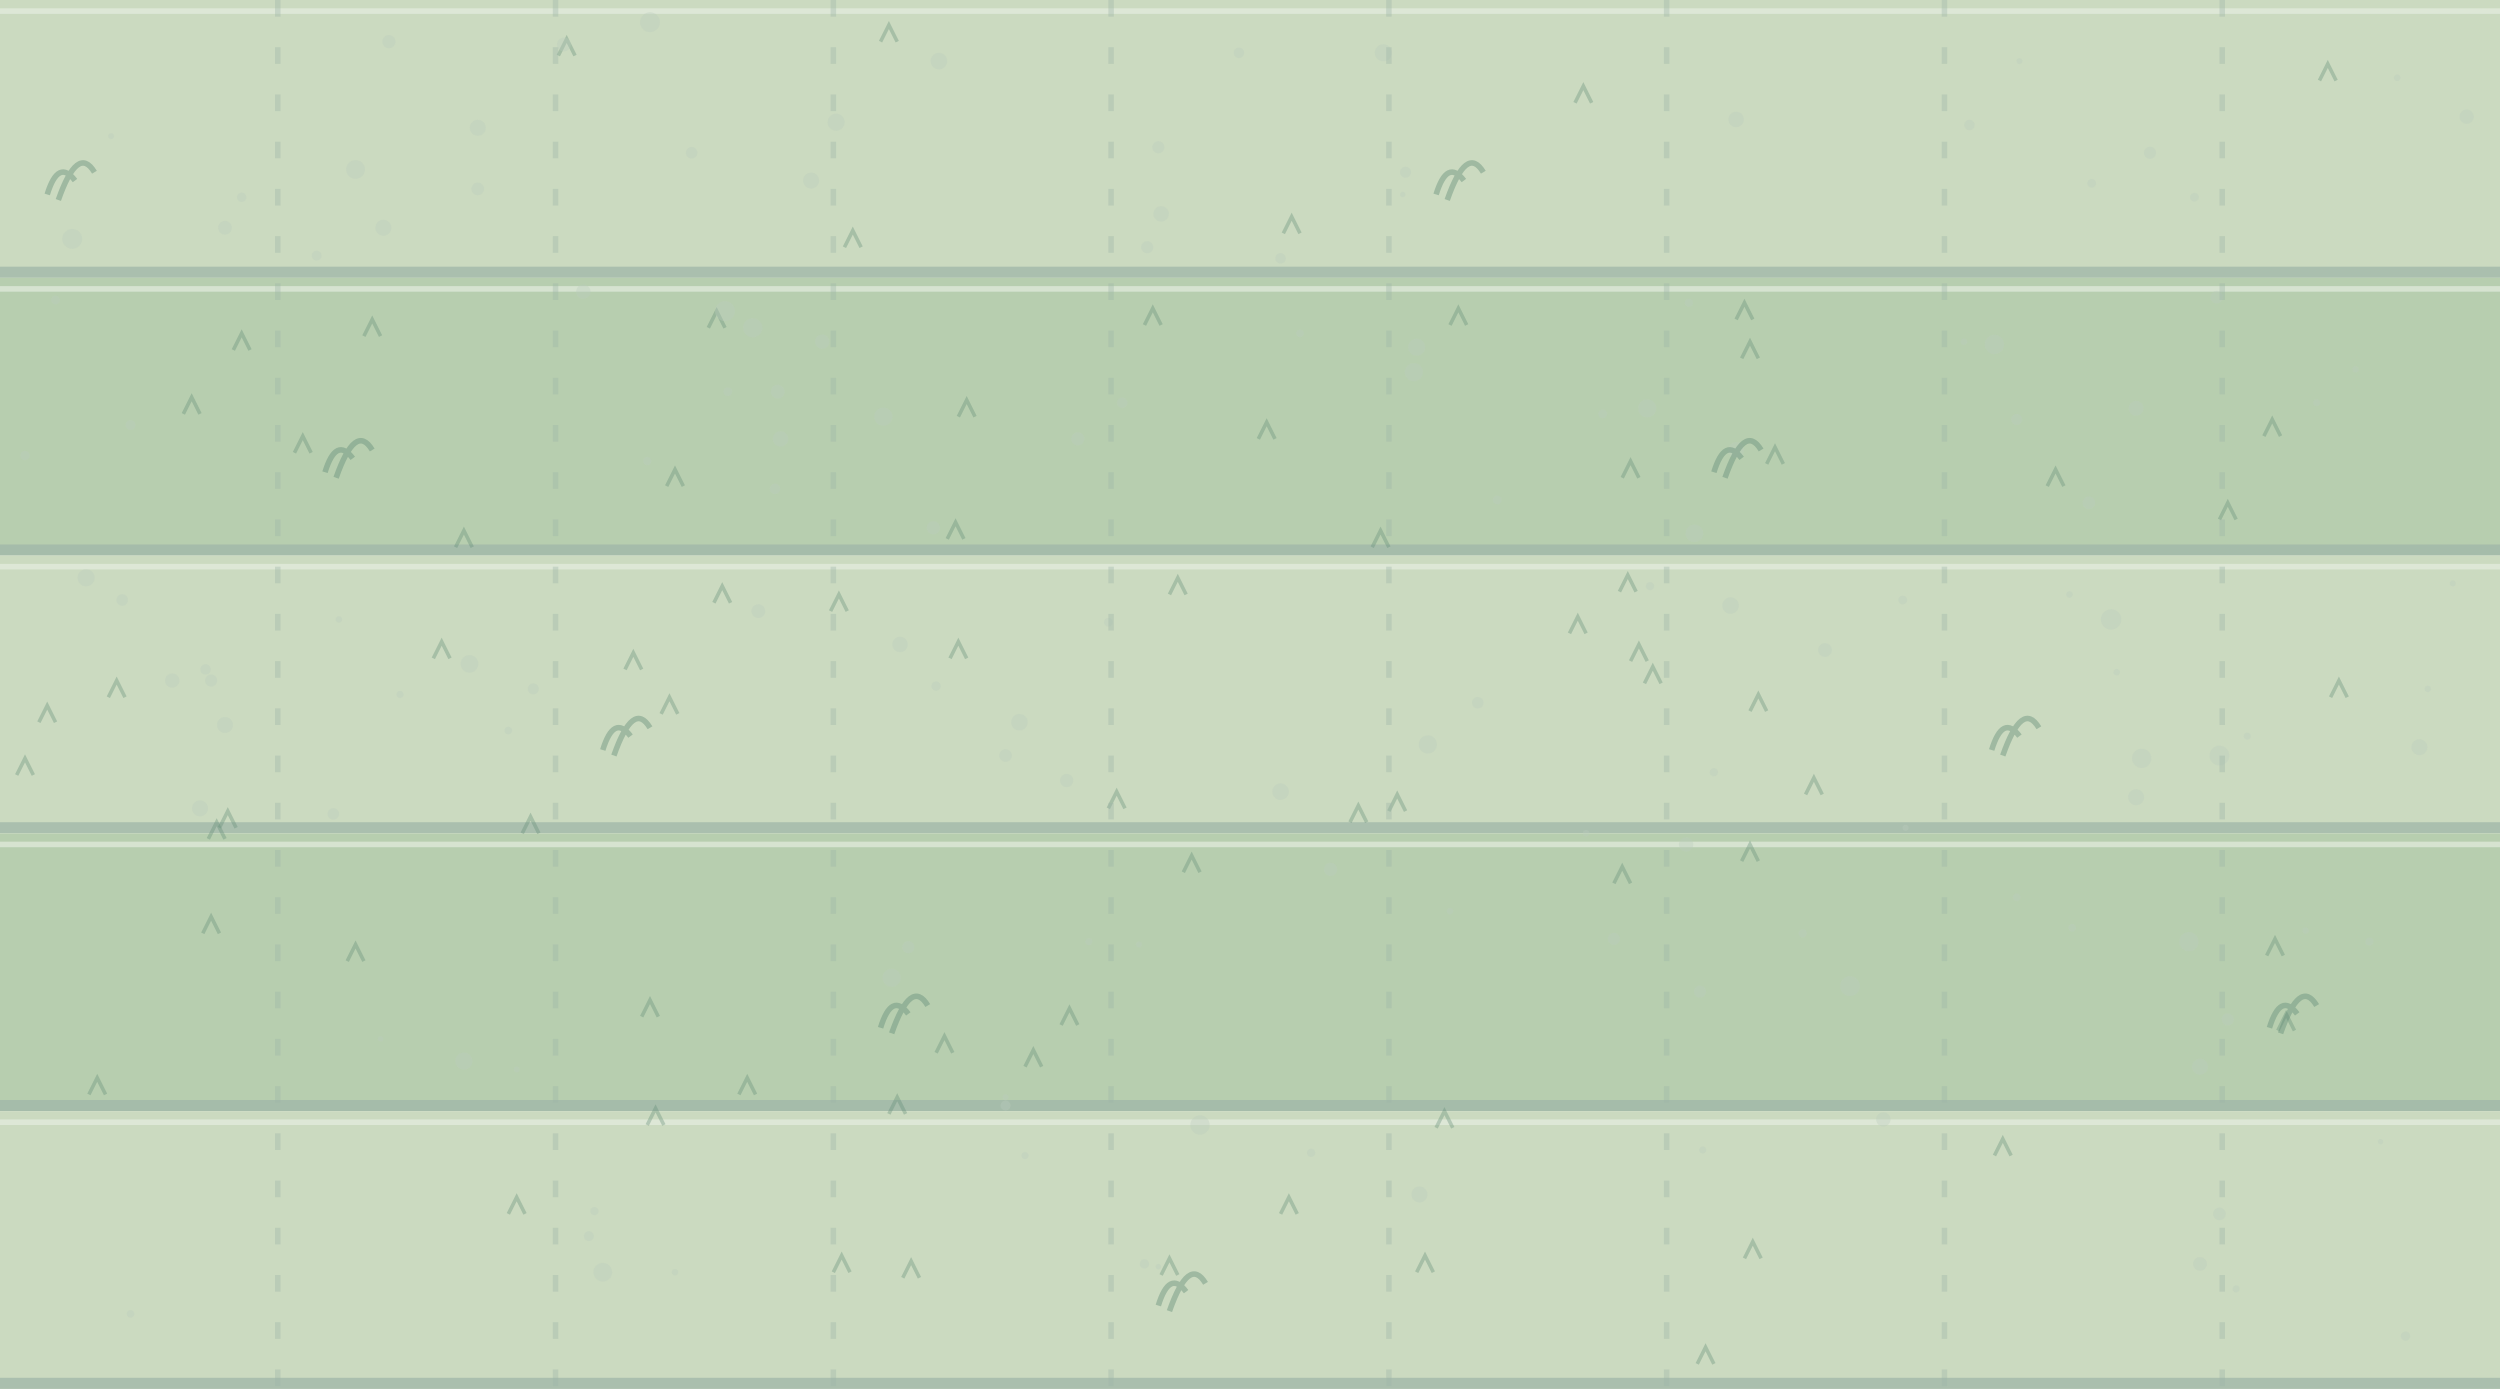
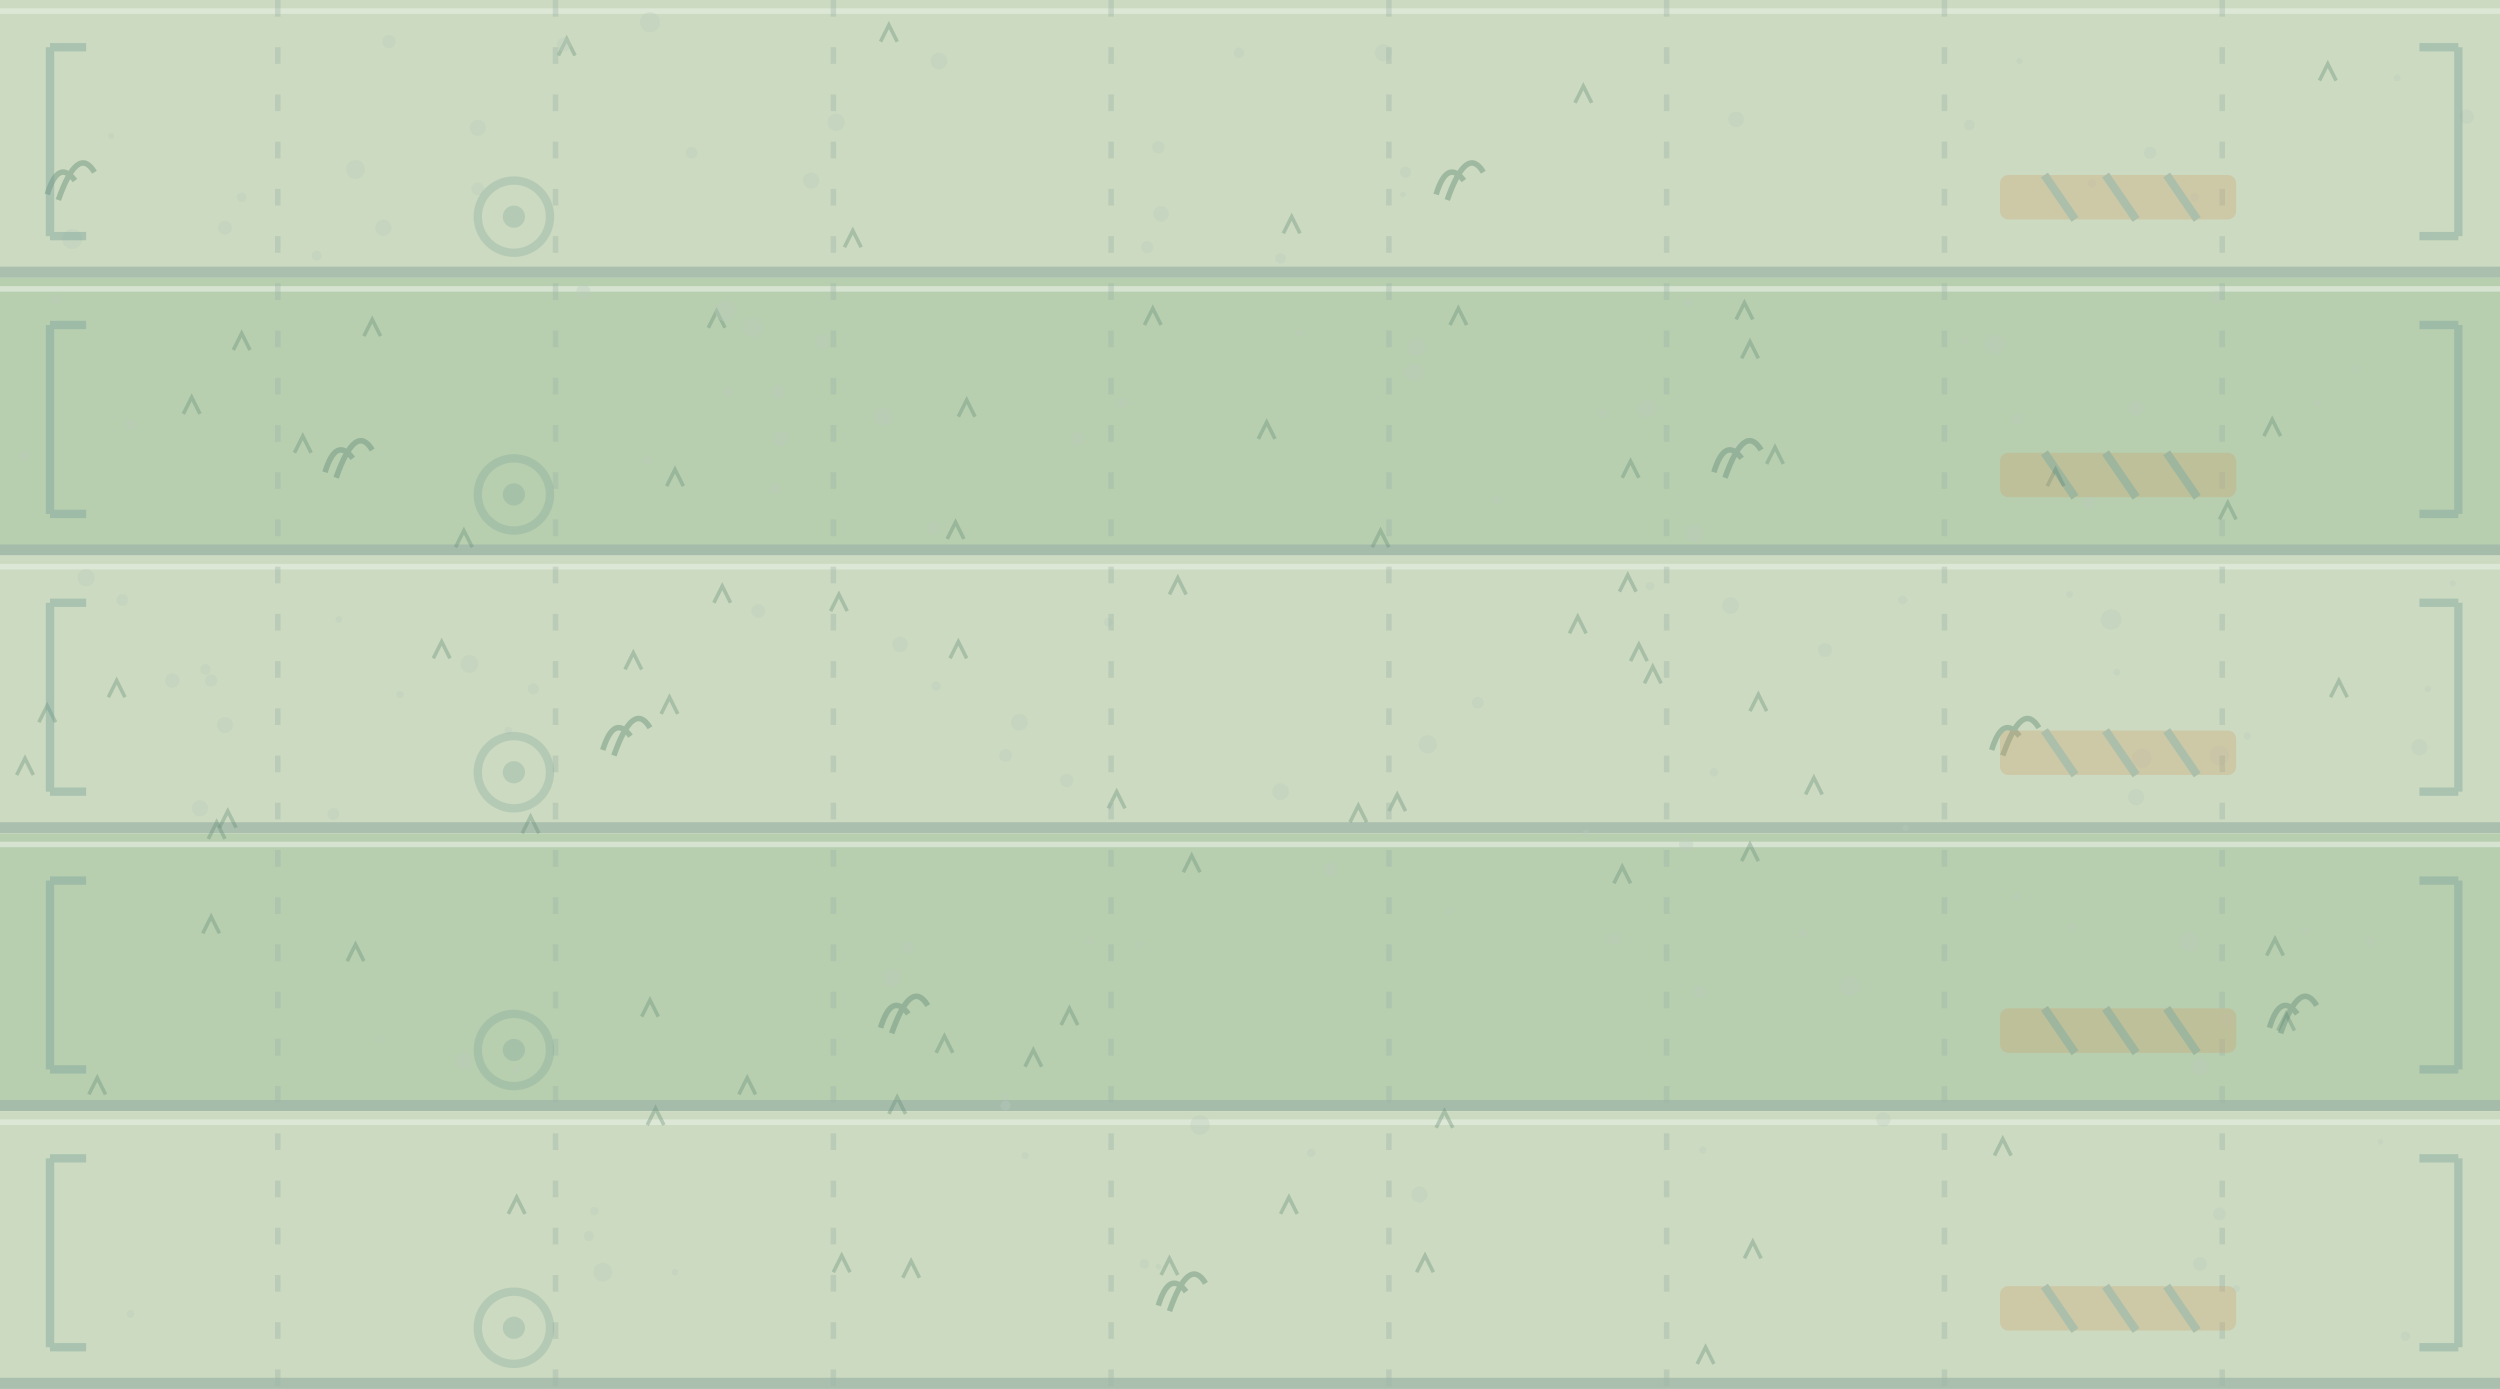
<svg xmlns="http://www.w3.org/2000/svg" viewBox="0 0 900 500" preserveAspectRatio="none">
  <rect x="0" y="0" width="900" height="100" fill="#cbdac0" />
  <path d="M0 98H900" stroke="#9fb6a8" stroke-width="4" opacity=".75" />
  <path d="M0 4H900" stroke="#e6eee2" stroke-width="2" opacity=".65" />
  <rect x="0" y="100" width="900" height="100" fill="#b7ceaf" />
  <path d="M0 198H900" stroke="#9fb6a8" stroke-width="4" opacity=".75" />
  <path d="M0 104H900" stroke="#e6eee2" stroke-width="2" opacity=".65" />
  <rect x="0" y="200" width="900" height="100" fill="#cbdac0" />
  <path d="M0 298H900" stroke="#9fb6a8" stroke-width="4" opacity=".75" />
  <path d="M0 204H900" stroke="#e6eee2" stroke-width="2" opacity=".65" />
  <rect x="0" y="300" width="900" height="100" fill="#b7ceaf" />
  <path d="M0 398H900" stroke="#9fb6a8" stroke-width="4" opacity=".75" />
  <path d="M0 304H900" stroke="#e6eee2" stroke-width="2" opacity=".65" />
  <rect x="0" y="400" width="900" height="100" fill="#cbdac0" />
  <path d="M0 498H900" stroke="#9fb6a8" stroke-width="4" opacity=".75" />
  <path d="M0 404H900" stroke="#e6eee2" stroke-width="2" opacity=".65" />
  <path d="M337 379l3-6 3 6" fill="none" stroke="#618b76" stroke-width="1.3" opacity=".35" />
  <circle cx="234" cy="8" r="3.6" fill="#bbccbc" opacity=".35" />
  <circle cx="417" cy="53" r="2.2" fill="#bbccbc" opacity=".35" />
  <path d="M461 437l3-6 3 6" fill="none" stroke="#618b76" stroke-width="1.3" opacity=".35" />
  <circle cx="522" cy="328" r="1.2" fill="#bbccbc" opacity=".35" />
  <circle cx="510" cy="125" r="3.1" fill="#bbccbc" opacity=".35" />
  <path d="M815 157l3-6 3 6" fill="none" stroke="#618b76" stroke-width="1.3" opacity=".35" />
  <circle cx="281" cy="158" r="2.8" fill="#bbccbc" opacity=".35" />
  <circle cx="830" cy="335" r="1.2" fill="#bbccbc" opacity=".35" />
  <path d="M299 220l3-6 3 6" fill="none" stroke="#618b76" stroke-width="1.3" opacity=".35" />
  <circle cx="649" cy="336" r="1.5" fill="#bbccbc" opacity=".35" />
  <circle cx="169" cy="239" r="3.2" fill="#bbccbc" opacity=".35" />
  <path d="M369 384l3-6 3 6" fill="none" stroke="#618b76" stroke-width="1.3" opacity=".35" />
  <circle cx="410" cy="340" r="1.1" fill="#bbccbc" opacity=".35" />
  <circle cx="461" cy="285" r="3.0" fill="#bbccbc" opacity=".35" />
  <path d="M399 291l3-6 3 6" fill="none" stroke="#618b76" stroke-width="1.3" opacity=".35" />
  <circle cx="217" cy="458" r="3.4" fill="#bbccbc" opacity=".35" />
  <circle cx="167" cy="382" r="3.1" fill="#bbccbc" opacity=".35" />
  <path d="M125 346l3-6 3 6" fill="none" stroke="#618b76" stroke-width="1.3" opacity=".35" />
  <circle cx="120" cy="293" r="2.1" fill="#bbccbc" opacity=".35" />
  <circle cx="625" cy="43" r="2.8" fill="#bbccbc" opacity=".35" />
  <path d="M320 401l3-6 3 6" fill="none" stroke="#618b76" stroke-width="1.3" opacity=".35" />
  <circle cx="62" cy="245" r="2.6" fill="#bbccbc" opacity=".35" />
  <circle cx="594" cy="211" r="1.5" fill="#bbccbc" opacity=".35" />
  <path d="M565 228l3-6 3 6" fill="none" stroke="#618b76" stroke-width="1.3" opacity=".35" />
  <circle cx="114" cy="92" r="1.8" fill="#bbccbc" opacity=".35" />
  <circle cx="144" cy="250" r="1.3" fill="#bbccbc" opacity=".35" />
  <path d="M835 29l3-6 3 6" fill="none" stroke="#618b76" stroke-width="1.3" opacity=".35" />
  <circle cx="172" cy="68" r="2.3" fill="#bbccbc" opacity=".35" />
  <circle cx="138" cy="82" r="2.9" fill="#bbccbc" opacity=".35" />
  <path d="M164 197l3-6 3 6" fill="none" stroke="#618b76" stroke-width="1.3" opacity=".35" />
  <circle cx="799" cy="272" r="3.6" fill="#bbccbc" opacity=".35" />
  <circle cx="666" cy="355" r="3.6" fill="#bbccbc" opacity=".35" />
  <path d="M718 416l3-6 3 6" fill="none" stroke="#618b76" stroke-width="1.3" opacity=".35" />
  <circle cx="511" cy="430" r="2.9" fill="#bbccbc" opacity=".35" />
  <circle cx="183" cy="263" r="1.4" fill="#bbccbc" opacity=".35" />
  <path d="M257 217l3-6 3 6" fill="none" stroke="#618b76" stroke-width="1.3" opacity=".35" />
  <circle cx="752" cy="181" r="2.3" fill="#bbccbc" opacity=".35" />
  <circle cx="212" cy="445" r="1.8" fill="#bbccbc" opacity=".35" />
  <path d="M627 129l3-6 3 6" fill="none" stroke="#618b76" stroke-width="1.3" opacity=".35" />
  <circle cx="446" cy="19" r="1.9" fill="#bbccbc" opacity=".35" />
  <circle cx="384" cy="281" r="2.4" fill="#bbccbc" opacity=".35" />
  <path d="M426 314l3-6 3 6" fill="none" stroke="#618b76" stroke-width="1.3" opacity=".35" />
  <circle cx="623" cy="218" r="3.0" fill="#bbccbc" opacity=".35" />
  <circle cx="336" cy="190" r="2.4" fill="#bbccbc" opacity=".35" />
  <path d="M630 256l3-6 3 6" fill="none" stroke="#618b76" stroke-width="1.3" opacity=".35" />
  <circle cx="301" cy="44" r="3.1" fill="#bbccbc" opacity=".35" />
  <circle cx="137" cy="374" r="1.0" fill="#bbccbc" opacity=".35" />
  <path d="M188 300l3-6 3 6" fill="none" stroke="#618b76" stroke-width="1.3" opacity=".35" />
  <circle cx="192" cy="248" r="2.0" fill="#bbccbc" opacity=".35" />
  <circle cx="726" cy="323" r="1.4" fill="#bbccbc" opacity=".35" />
  <path d="M412 117l3-6 3 6" fill="none" stroke="#618b76" stroke-width="1.3" opacity=".35" />
  <circle cx="140" cy="15" r="2.4" fill="#bbccbc" opacity=".35" />
  <circle cx="607" cy="304" r="2.6" fill="#bbccbc" opacity=".35" />
  <path d="M820 371l3-6 3 6" fill="none" stroke="#618b76" stroke-width="1.3" opacity=".35" />
  <circle cx="418" cy="77" r="2.8" fill="#bbccbc" opacity=".35" />
  <circle cx="657" cy="234" r="2.5" fill="#bbccbc" opacity=".35" />
  <path d="M233 405l3-6 3 6" fill="none" stroke="#618b76" stroke-width="1.3" opacity=".35" />
  <circle cx="413" cy="89" r="2.2" fill="#bbccbc" opacity=".35" />
  <circle cx="539" cy="180" r="1.6" fill="#bbccbc" opacity=".35" />
  <path d="M79 298l3-6 3 6" fill="none" stroke="#618b76" stroke-width="1.3" opacity=".35" />
  <circle cx="87" cy="71" r="1.7" fill="#bbccbc" opacity=".35" />
  <circle cx="798" cy="107" r="2.3" fill="#bbccbc" opacity=".35" />
  <path d="M517 406l3-6 3 6" fill="none" stroke="#618b76" stroke-width="1.3" opacity=".35" />
  <circle cx="608" cy="109" r="1.5" fill="#bbccbc" opacity=".35" />
  <circle cx="617" cy="278" r="1.5" fill="#bbccbc" opacity=".35" />
  <path d="M799 187l3-6 3 6" fill="none" stroke="#618b76" stroke-width="1.3" opacity=".35" />
  <circle cx="857" cy="411" r="1.0" fill="#bbccbc" opacity=".35" />
  <circle cx="792" cy="455" r="2.5" fill="#bbccbc" opacity=".35" />
  <path d="M650 286l3-6 3 6" fill="none" stroke="#618b76" stroke-width="1.3" opacity=".35" />
  <circle cx="262" cy="141" r="1.6" fill="#bbccbc" opacity=".35" />
  <circle cx="367" cy="260" r="3.0" fill="#bbccbc" opacity=".35" />
  <path d="M587 238l3-6 3 6" fill="none" stroke="#618b76" stroke-width="1.3" opacity=".35" />
  <circle cx="76" cy="245" r="2.2" fill="#bbccbc" opacity=".35" />
  <circle cx="404" cy="145" r="1.9" fill="#bbccbc" opacity=".35" />
  <path d="M522 117l3-6 3 6" fill="none" stroke="#618b76" stroke-width="1.3" opacity=".35" />
  <circle cx="72" cy="291" r="2.9" fill="#bbccbc" opacity=".35" />
  <circle cx="172" cy="46" r="2.9" fill="#bbccbc" opacity=".35" />
  <path d="M486 296l3-6 3 6" fill="none" stroke="#618b76" stroke-width="1.3" opacity=".35" />
  <circle cx="866" cy="481" r="1.7" fill="#bbccbc" opacity=".35" />
  <circle cx="577" cy="149" r="1.6" fill="#bbccbc" opacity=".35" />
  <path d="M201 20l3-6 3 6" fill="none" stroke="#618b76" stroke-width="1.3" opacity=".35" />
  <circle cx="40" cy="49" r="1.1" fill="#bbccbc" opacity=".35" />
  <circle cx="9" cy="164" r="1.7" fill="#bbccbc" opacity=".35" />
  <path d="M510 458l3-6 3 6" fill="none" stroke="#618b76" stroke-width="1.3" opacity=".35" />
  <circle cx="468" cy="120" r="1.4" fill="#bbccbc" opacity=".35" />
  <circle cx="296" cy="123" r="2.6" fill="#bbccbc" opacity=".35" />
  <path d="M317 15l3-6 3 6" fill="none" stroke="#618b76" stroke-width="1.3" opacity=".35" />
  <circle cx="318" cy="150" r="3.3" fill="#bbccbc" opacity=".35" />
  <circle cx="210" cy="105" r="2.6" fill="#bbccbc" opacity=".35" />
  <path d="M500 292l3-6 3 6" fill="none" stroke="#618b76" stroke-width="1.3" opacity=".35" />
  <circle cx="279" cy="176" r="1.9" fill="#bbccbc" opacity=".35" />
  <circle cx="369" cy="416" r="1.3" fill="#bbccbc" opacity=".35" />
  <path d="M231 366l3-6 3 6" fill="none" stroke="#618b76" stroke-width="1.3" opacity=".35" />
  <circle cx="802" cy="367" r="2.2" fill="#bbccbc" opacity=".35" />
  <circle cx="388" cy="158" r="2.4" fill="#bbccbc" opacity=".35" />
  <path d="M627 310l3-6 3 6" fill="none" stroke="#618b76" stroke-width="1.3" opacity=".35" />
  <circle cx="792" cy="384" r="2.9" fill="#bbccbc" opacity=".35" />
  <circle cx="709" cy="45" r="1.9" fill="#bbccbc" opacity=".35" />
  <path d="M73 336l3-6 3 6" fill="none" stroke="#618b76" stroke-width="1.3" opacity=".35" />
  <circle cx="399" cy="224" r="1.6" fill="#bbccbc" opacity=".35" />
  <circle cx="593" cy="147" r="3.3" fill="#bbccbc" opacity=".35" />
  <path d="M66 149l3-6 3 6" fill="none" stroke="#618b76" stroke-width="1.3" opacity=".35" />
  <circle cx="392" cy="339" r="1.3" fill="#bbccbc" opacity=".35" />
  <circle cx="321" cy="352" r="3.3" fill="#bbccbc" opacity=".35" />
  <path d="M345 150l3-6 3 6" fill="none" stroke="#618b76" stroke-width="1.3" opacity=".35" />
  <circle cx="769" cy="287" r="2.9" fill="#bbccbc" opacity=".35" />
  <circle cx="81" cy="82" r="2.5" fill="#bbccbc" opacity=".35" />
  <path d="M156 237l3-6 3 6" fill="none" stroke="#618b76" stroke-width="1.3" opacity=".35" />
  <circle cx="337" cy="247" r="1.7" fill="#bbccbc" opacity=".35" />
  <circle cx="625" cy="162" r="2.9" fill="#bbccbc" opacity=".35" />
  <path d="M300 458l3-6 3 6" fill="none" stroke="#618b76" stroke-width="1.3" opacity=".35" />
  <circle cx="243" cy="458" r="1.2" fill="#bbccbc" opacity=".35" />
  <circle cx="280" cy="141" r="2.5" fill="#bbccbc" opacity=".35" />
  <path d="M255 118l3-6 3 6" fill="none" stroke="#618b76" stroke-width="1.3" opacity=".35" />
  <circle cx="727" cy="22" r="1.1" fill="#bbccbc" opacity=".35" />
  <circle cx="532" cy="253" r="2.1" fill="#bbccbc" opacity=".35" />
  <path d="M266 394l3-6 3 6" fill="none" stroke="#618b76" stroke-width="1.3" opacity=".35" />
  <circle cx="685" cy="216" r="1.6" fill="#bbccbc" opacity=".35" />
  <circle cx="20" cy="108" r="1.6" fill="#bbccbc" opacity=".35" />
  <path d="M325 460l3-6 3 6" fill="none" stroke="#618b76" stroke-width="1.3" opacity=".35" />
  <circle cx="874" cy="248" r="1.2" fill="#bbccbc" opacity=".35" />
  <circle cx="505" cy="70" r="1.0" fill="#bbccbc" opacity=".35" />
  <path d="M737 175l3-6 3 6" fill="none" stroke="#618b76" stroke-width="1.3" opacity=".35" />
  <circle cx="128" cy="61" r="3.4" fill="#bbccbc" opacity=".35" />
  <circle cx="762" cy="242" r="1.2" fill="#bbccbc" opacity=".35" />
  <path d="M6 279l3-6 3 6" fill="none" stroke="#618b76" stroke-width="1.3" opacity=".35" />
  <circle cx="249" cy="55" r="2.1" fill="#bbccbc" opacity=".35" />
  <circle cx="214" cy="436" r="1.5" fill="#bbccbc" opacity=".35" />
  <path d="M84 126l3-6 3 6" fill="none" stroke="#618b76" stroke-width="1.3" opacity=".35" />
  <circle cx="324" cy="232" r="2.8" fill="#bbccbc" opacity=".35" />
  <circle cx="805" cy="464" r="1.3" fill="#bbccbc" opacity=".35" />
  <path d="M581 318l3-6 3 6" fill="none" stroke="#618b76" stroke-width="1.3" opacity=".35" />
  <circle cx="472" cy="415" r="1.5" fill="#bbccbc" opacity=".35" />
  <circle cx="74" cy="241" r="1.9" fill="#bbccbc" opacity=".35" />
  <path d="M567 37l3-6 3 6" fill="none" stroke="#618b76" stroke-width="1.3" opacity=".35" />
  <circle cx="809" cy="265" r="1.3" fill="#bbccbc" opacity=".35" />
  <circle cx="581" cy="338" r="2.2" fill="#bbccbc" opacity=".35" />
  <path d="M183 437l3-6 3 6" fill="none" stroke="#618b76" stroke-width="1.3" opacity=".35" />
  <circle cx="888" cy="42" r="2.6" fill="#bbccbc" opacity=".35" />
  <circle cx="417" cy="456" r="1.0" fill="#bbccbc" opacity=".35" />
  <path d="M625 115l3-6 3 6" fill="none" stroke="#618b76" stroke-width="1.3" opacity=".35" />
  <circle cx="327" cy="341" r="2.2" fill="#bbccbc" opacity=".35" />
  <circle cx="871" cy="269" r="2.9" fill="#bbccbc" opacity=".35" />
  <path d="M611 491l3-6 3 6" fill="none" stroke="#618b76" stroke-width="1.3" opacity=".35" />
  <circle cx="233" cy="166" r="1.5" fill="#bbccbc" opacity=".35" />
  <circle cx="707" cy="123" r="1.2" fill="#bbccbc" opacity=".35" />
  <path d="M39 251l3-6 3 6" fill="none" stroke="#618b76" stroke-width="1.3" opacity=".35" />
  <circle cx="432" cy="405" r="3.5" fill="#bbccbc" opacity=".35" />
  <circle cx="769" cy="147" r="2.7" fill="#bbccbc" opacity=".35" />
  <path d="M225 241l3-6 3 6" fill="none" stroke="#618b76" stroke-width="1.3" opacity=".35" />
  <circle cx="853" cy="339" r="1.5" fill="#bbccbc" opacity=".35" />
  <circle cx="44" cy="216" r="2.1" fill="#bbccbc" opacity=".35" />
  <path d="M592 246l3-6 3 6" fill="none" stroke="#618b76" stroke-width="1.3" opacity=".35" />
  <circle cx="746" cy="334" r="1.4" fill="#bbccbc" opacity=".35" />
  <circle cx="461" cy="93" r="1.9" fill="#bbccbc" opacity=".35" />
  <path d="M342 237l3-6 3 6" fill="none" stroke="#618b76" stroke-width="1.3" opacity=".35" />
  <circle cx="47" cy="153" r="1.8" fill="#bbccbc" opacity=".35" />
  <circle cx="31" cy="208" r="3.1" fill="#bbccbc" opacity=".35" />
  <path d="M238 257l3-6 3 6" fill="none" stroke="#618b76" stroke-width="1.3" opacity=".35" />
  <circle cx="514" cy="268" r="3.3" fill="#bbccbc" opacity=".35" />
  <circle cx="613" cy="414" r="1.3" fill="#bbccbc" opacity=".35" />
  <path d="M418 459l3-6 3 6" fill="none" stroke="#618b76" stroke-width="1.3" opacity=".35" />
  <circle cx="771" cy="273" r="3.5" fill="#bbccbc" opacity=".35" />
  <circle cx="760" cy="223" r="3.7" fill="#bbccbc" opacity=".35" />
  <path d="M583 213l3-6 3 6" fill="none" stroke="#618b76" stroke-width="1.3" opacity=".35" />
  <circle cx="292" cy="65" r="2.9" fill="#bbccbc" opacity=".35" />
  <circle cx="612" cy="357" r="2.2" fill="#bbccbc" opacity=".35" />
  <path d="M32 394l3-6 3 6" fill="none" stroke="#618b76" stroke-width="1.3" opacity=".35" />
  <circle cx="338" cy="22" r="3.0" fill="#bbccbc" opacity=".35" />
  <circle cx="203" cy="16" r="2.5" fill="#bbccbc" opacity=".35" />
  <path d="M636 167l3-6 3 6" fill="none" stroke="#618b76" stroke-width="1.3" opacity=".35" />
  <circle cx="788" cy="339" r="3.5" fill="#bbccbc" opacity=".35" />
  <circle cx="506" cy="62" r="2.0" fill="#bbccbc" opacity=".35" />
  <path d="M106 163l3-6 3 6" fill="none" stroke="#618b76" stroke-width="1.3" opacity=".35" />
  <circle cx="863" cy="28" r="1.2" fill="#bbccbc" opacity=".35" />
  <circle cx="362" cy="272" r="2.3" fill="#bbccbc" opacity=".35" />
  <path d="M494 197l3-6 3 6" fill="none" stroke="#618b76" stroke-width="1.3" opacity=".35" />
  <circle cx="509" cy="134" r="3.3" fill="#bbccbc" opacity=".35" />
  <circle cx="799" cy="437" r="2.3" fill="#bbccbc" opacity=".35" />
  <path d="M131 121l3-6 3 6" fill="none" stroke="#618b76" stroke-width="1.3" opacity=".35" />
  <circle cx="479" cy="313" r="2.4" fill="#bbccbc" opacity=".35" />
  <circle cx="271" cy="118" r="3.5" fill="#bbccbc" opacity=".35" />
  <path d="M462 84l3-6 3 6" fill="none" stroke="#618b76" stroke-width="1.3" opacity=".35" />
  <circle cx="47" cy="473" r="1.4" fill="#bbccbc" opacity=".35" />
  <circle cx="571" cy="300" r="1.2" fill="#bbccbc" opacity=".35" />
  <path d="M14 260l3-6 3 6" fill="none" stroke="#618b76" stroke-width="1.3" opacity=".35" />
  <circle cx="261" cy="112" r="3.6" fill="#bbccbc" opacity=".35" />
  <circle cx="362" cy="398" r="1.8" fill="#bbccbc" opacity=".35" />
  <path d="M839 251l3-6 3 6" fill="none" stroke="#618b76" stroke-width="1.3" opacity=".35" />
  <circle cx="726" cy="151" r="2.0" fill="#bbccbc" opacity=".35" />
  <circle cx="790" cy="71" r="1.6" fill="#bbccbc" opacity=".35" />
  <path d="M816 344l3-6 3 6" fill="none" stroke="#618b76" stroke-width="1.3" opacity=".35" />
  <circle cx="686" cy="298" r="1.1" fill="#bbccbc" opacity=".35" />
  <circle cx="678" cy="403" r="2.6" fill="#bbccbc" opacity=".35" />
  <path d="M421 214l3-6 3 6" fill="none" stroke="#618b76" stroke-width="1.3" opacity=".35" />
  <circle cx="26" cy="86" r="3.6" fill="#bbccbc" opacity=".35" />
  <circle cx="753" cy="66" r="1.6" fill="#bbccbc" opacity=".35" />
  <path d="M304 89l3-6 3 6" fill="none" stroke="#618b76" stroke-width="1.3" opacity=".35" />
  <circle cx="81" cy="261" r="2.9" fill="#bbccbc" opacity=".35" />
  <circle cx="745" cy="214" r="1.2" fill="#bbccbc" opacity=".35" />
  <path d="M240 175l3-6 3 6" fill="none" stroke="#618b76" stroke-width="1.3" opacity=".35" />
  <circle cx="834" cy="145" r="1.3" fill="#bbccbc" opacity=".35" />
  <circle cx="186" cy="385" r="1.1" fill="#bbccbc" opacity=".35" />
  <path d="M453 158l3-6 3 6" fill="none" stroke="#618b76" stroke-width="1.3" opacity=".35" />
  <circle cx="273" cy="220" r="2.5" fill="#bbccbc" opacity=".35" />
  <circle cx="498" cy="19" r="3.1" fill="#bbccbc" opacity=".35" />
  <path d="M628 453l3-6 3 6" fill="none" stroke="#618b76" stroke-width="1.3" opacity=".35" />
  <circle cx="718" cy="124" r="3.5" fill="#bbccbc" opacity=".35" />
  <circle cx="362" cy="395" r="1.1" fill="#bbccbc" opacity=".35" />
  <path d="M341 194l3-6 3 6" fill="none" stroke="#618b76" stroke-width="1.3" opacity=".35" />
  <circle cx="610" cy="192" r="3.2" fill="#bbccbc" opacity=".35" />
  <circle cx="122" cy="223" r="1.2" fill="#bbccbc" opacity=".35" />
  <path d="M75 302l3-6 3 6" fill="none" stroke="#618b76" stroke-width="1.3" opacity=".35" />
  <circle cx="848" cy="133" r="1.2" fill="#bbccbc" opacity=".35" />
  <circle cx="774" cy="55" r="2.2" fill="#bbccbc" opacity=".35" />
  <path d="M382 369l3-6 3 6" fill="none" stroke="#618b76" stroke-width="1.3" opacity=".35" />
  <circle cx="412" cy="455" r="1.7" fill="#bbccbc" opacity=".35" />
  <circle cx="883" cy="210" r="1.1" fill="#bbccbc" opacity=".35" />
  <path d="M584 172l3-6 3 6" fill="none" stroke="#618b76" stroke-width="1.3" opacity=".35" />
  <path d="M100 0V500" stroke="#9fb6a8" stroke-width="2" opacity=".38" stroke-dasharray="6 11" />
  <path d="M200 0V500" stroke="#9fb6a8" stroke-width="2" opacity=".38" stroke-dasharray="6 11" />
  <path d="M300 0V500" stroke="#9fb6a8" stroke-width="2" opacity=".38" stroke-dasharray="6 11" />
  <path d="M400 0V500" stroke="#9fb6a8" stroke-width="2" opacity=".38" stroke-dasharray="6 11" />
  <path d="M500 0V500" stroke="#9fb6a8" stroke-width="2" opacity=".38" stroke-dasharray="6 11" />
  <path d="M600 0V500" stroke="#9fb6a8" stroke-width="2" opacity=".38" stroke-dasharray="6 11" />
  <path d="M700 0V500" stroke="#9fb6a8" stroke-width="2" opacity=".38" stroke-dasharray="6 11" />
  <path d="M800 0V500" stroke="#9fb6a8" stroke-width="2" opacity=".38" stroke-dasharray="6 11" />
  <g opacity=".42">
    <path d="M17 70q4-13 10-5m-6 7q7-20 13-10" fill="none" stroke="#618b76" stroke-width="2" />
  </g>
  <g opacity=".42">
    <path d="M517 70q4-13 10-5m-6 7q7-20 13-10" fill="none" stroke="#618b76" stroke-width="2" />
  </g>
  <g opacity=".42">
    <path d="M117 170q4-13 10-5m-6 7q7-20 13-10" fill="none" stroke="#618b76" stroke-width="2" />
  </g>
  <g opacity=".42">
    <path d="M617 170q4-13 10-5m-6 7q7-20 13-10" fill="none" stroke="#618b76" stroke-width="2" />
  </g>
  <g opacity=".42">
    <path d="M217 270q4-13 10-5m-6 7q7-20 13-10" fill="none" stroke="#618b76" stroke-width="2" />
  </g>
  <g opacity=".42">
    <path d="M717 270q4-13 10-5m-6 7q7-20 13-10" fill="none" stroke="#618b76" stroke-width="2" />
  </g>
  <g opacity=".42">
    <path d="M317 370q4-13 10-5m-6 7q7-20 13-10" fill="none" stroke="#618b76" stroke-width="2" />
  </g>
  <g opacity=".42">
    <path d="M817 370q4-13 10-5m-6 7q7-20 13-10" fill="none" stroke="#618b76" stroke-width="2" />
  </g>
  <g opacity=".42">
    <path d="M417 470q4-13 10-5m-6 7q7-20 13-10" fill="none" stroke="#618b76" stroke-width="2" />
  </g>
+   <g aria-hidden="true">
+     <g opacity=".35" stroke="#6c9894" fill="none" stroke-width="2">
+       <path d="M18 17V85M18 17h13M18 85h13" stroke-width="3" />
+       <path d="M885 17V85M885 17h-14M885 85h-14" stroke-width="3" />
+       <path d="M18 117V185M18 117h13M18 185h13" stroke-width="3" />
+       <path d="M885 117V185M885 117h-14M885 185h-14" stroke-width="3" />
+       <path d="M18 217V285M18 217h13M18 285h13" stroke-width="3" />
+       <path d="M885 217V285M885 217h-14M885 285h-14" stroke-width="3" />
+       <path d="M18 317V385M18 317h13M18 385h13" stroke-width="3" />
+       <path d="M885 317V385M885 317h-14M885 385h-14" stroke-width="3" />
+       <path d="M18 417V485M18 417h13M18 485h13" stroke-width="3" />
+       <path d="M885 417V485M885 417h-14M885 485h-14" stroke-width="3" />
+     </g>
+     <g opacity=".24">
+       <rect x="720" y="63" width="85" height="16" rx="3" fill="#d59257" />
+       <path d="M736 63l11 16m11-16 11 16m11-16 11 16" stroke="#4c6765" stroke-width="3" />
+       <circle cx="185" cy="78" r="13" stroke="#6c9894" stroke-width="3" fill="none" />
+       <circle cx="185" cy="78" r="4" fill="#6c9894" />
+     </g>
+     <g opacity=".24">
+       <rect x="720" y="163" width="85" height="16" rx="3" fill="#d59257" />
+       <path d="M736 163l11 16m11-16 11 16m11-16 11 16" stroke="#4c6765" stroke-width="3" />
+       <circle cx="185" cy="178" r="13" stroke="#6c9894" stroke-width="3" fill="none" />
+       <circle cx="185" cy="178" r="4" fill="#6c9894" />
+     </g>
+     <g opacity=".24">
+       <rect x="720" y="263" width="85" height="16" rx="3" fill="#d59257" />
+       <path d="M736 263l11 16m11-16 11 16m11-16 11 16" stroke="#4c6765" stroke-width="3" />
+       <circle cx="185" cy="278" r="13" stroke="#6c9894" stroke-width="3" fill="none" />
+       <circle cx="185" cy="278" r="4" fill="#6c9894" />
+     </g>
+     <g opacity=".24">
+       <rect x="720" y="363" width="85" height="16" rx="3" fill="#d59257" />
+       <path d="M736 363l11 16m11-16 11 16m11-16 11 16" stroke="#4c6765" stroke-width="3" />
+       <circle cx="185" cy="378" r="13" stroke="#6c9894" stroke-width="3" fill="none" />
+       <circle cx="185" cy="378" r="4" fill="#6c9894" />
+     </g>
+     <g opacity=".24">
+       <rect x="720" y="463" width="85" height="16" rx="3" fill="#d59257" />
+       <path d="M736 463l11 16m11-16 11 16m11-16 11 16" stroke="#4c6765" stroke-width="3" />
+       <circle cx="185" cy="478" r="13" stroke="#6c9894" stroke-width="3" fill="none" />
+       <circle cx="185" cy="478" r="4" fill="#6c9894" />
+     </g>
+   </g>
</svg>
